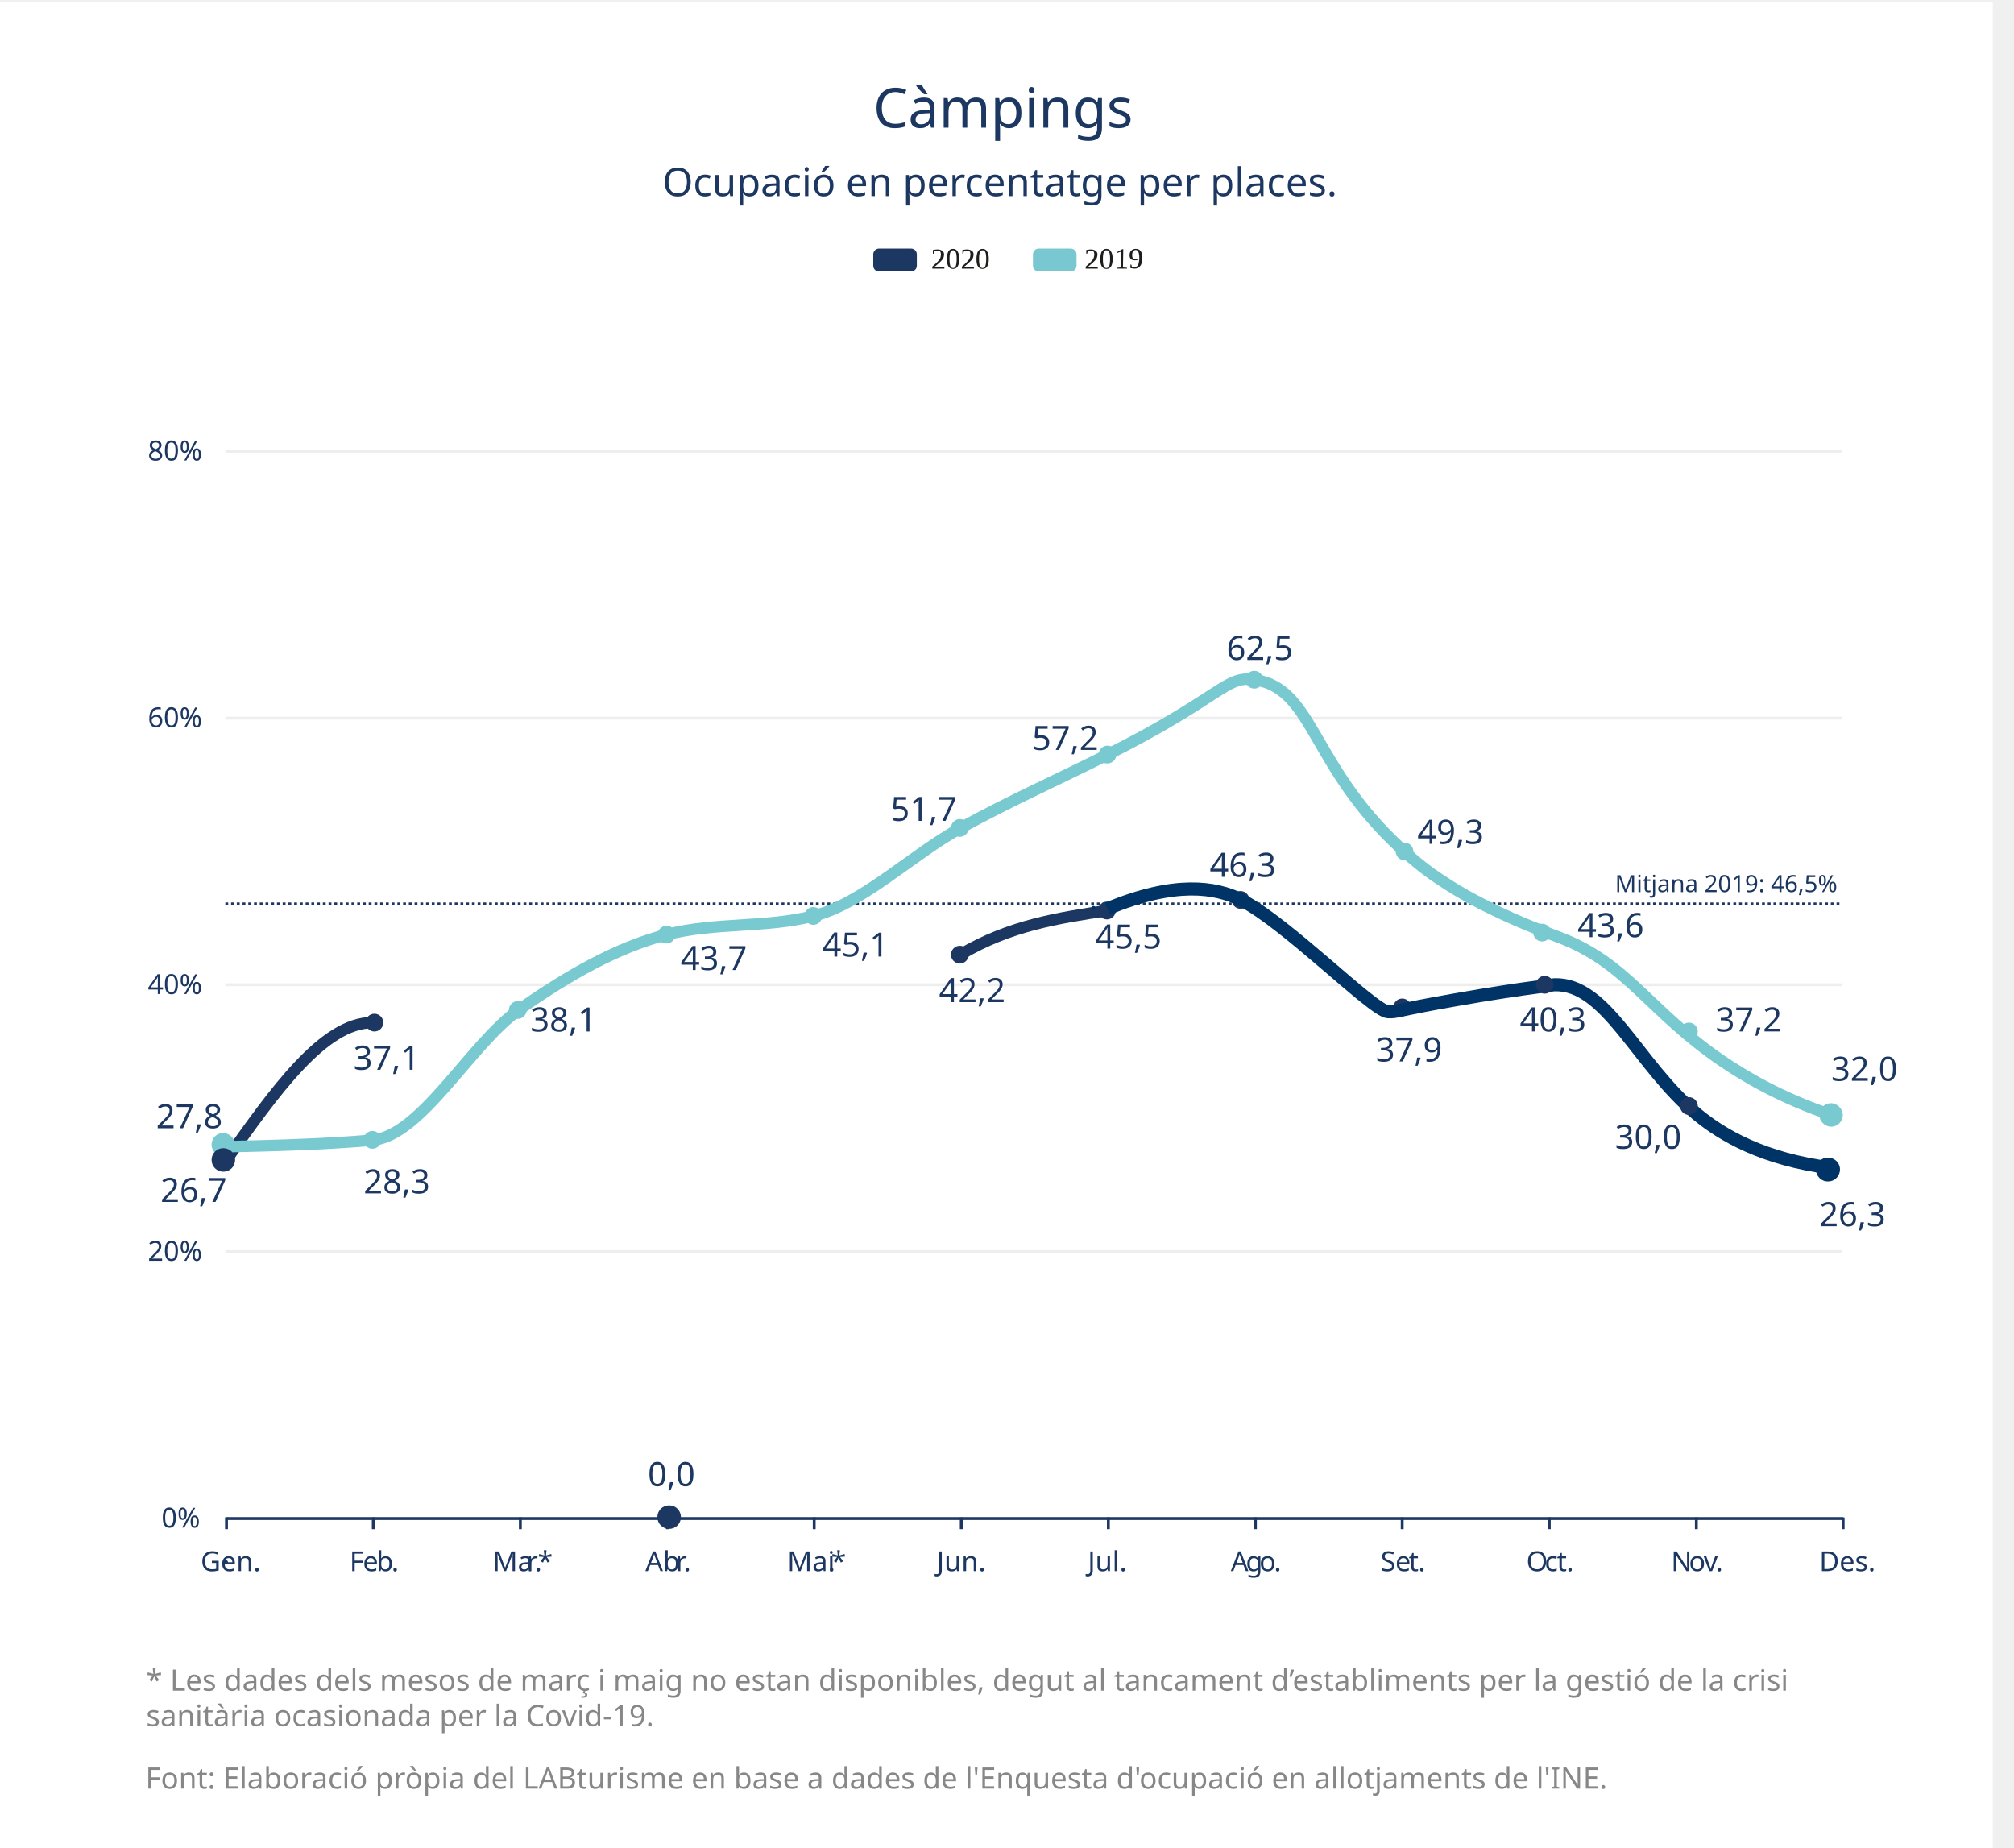
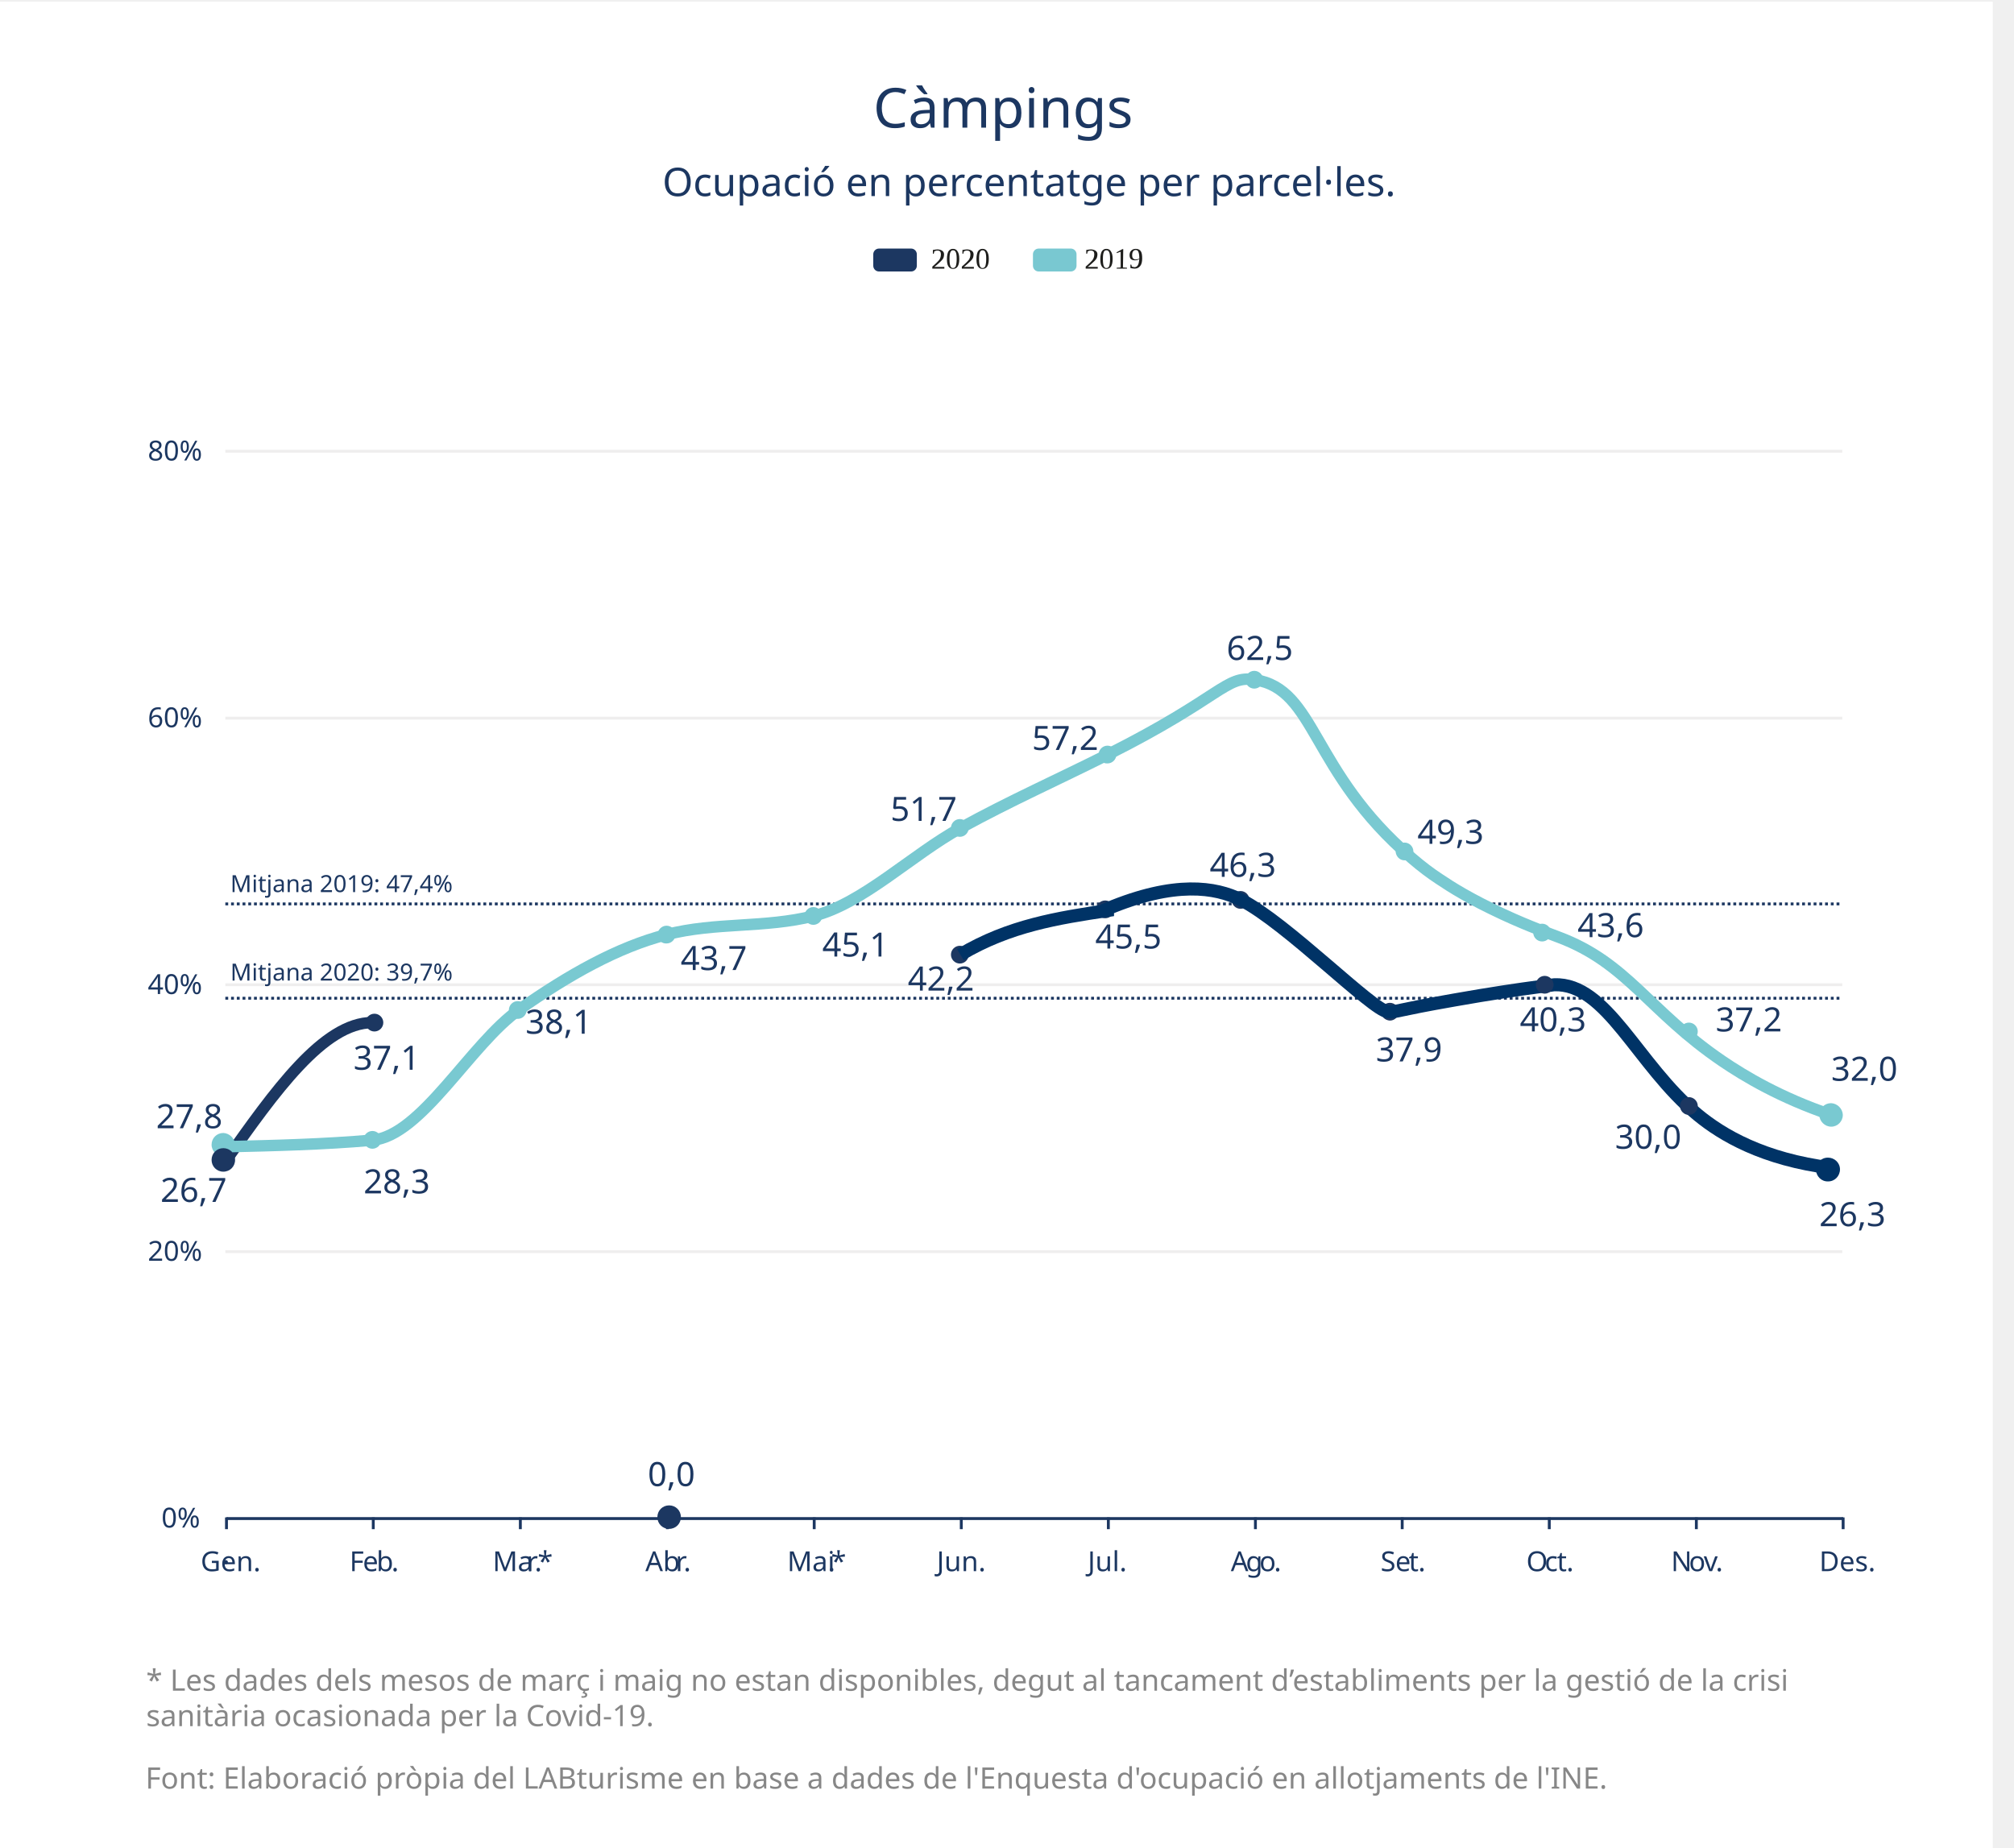
<svg xmlns="http://www.w3.org/2000/svg" version="1.1" id="Capa_1" x="0px" y="0px" viewBox="0 0 702.5 644.5" style="enable-background:new 0 0 702.5 644.5;" xml:space="preserve">
  <style type="text/css">
	.st0{fill:#FFFFFF;}
	.st1{fill:none;stroke:#EFEEEE;stroke-dasharray:0;}
	.st2{fill:#1C3761;}
	.st3{font-family:'SourceSansPro-Regular';}
	.st4{font-size:9.62px;}
	.st5{fill:none;stroke:#1C3761;stroke-dasharray:0;}
	.st6{fill:none;stroke:#1C3761;stroke-dasharray:1,1;}
	.st7{font-family:'ArialMT';}
	.st8{font-size:8.24px;}
	.st9{fill:none;stroke:#1C3761;stroke-width:4;}
	.st10{fill:none;stroke:#79C9D1;stroke-width:4;}
	.st11{font-family:'OpenSans-Bold';}
	.st12{font-size:19.23px;}
	.st13{fill:#79C8D1;}
	.st14{enable-background:new    ;}
	.st15{fill:#1D1D1B;}
	.st16{fill:#79C9D1;}
	.st17{font-size:11.68px;}
	.st18{fill:#003366;}
	.st19{fill:none;stroke:#003366;stroke-width:4.56;}
	.st20{font-family:'OpenSans-SemiBold';}
	.st21{font-size:13.74px;}
	.st22{fill:#878787;}
	.st23{font-size:10.3px;}
</style>
  <rect x="-7.4" y="0.6" class="st0" width="702.5" height="644.5" />
  <g id="facets">
    <line class="st1" x1="78.6" y1="529.7" x2="642.6" y2="529.7" />
    <text transform="matrix(1 0 0 1 56.31 532.83)" class="st2 st3 st4">0%</text>
    <line class="st1" x1="78.6" y1="436.6" x2="642.6" y2="436.6" />
    <text transform="matrix(1 0 0 1 51.54 439.78)" class="st2 st3 st4">20%</text>
    <line class="st1" x1="78.6" y1="343.5" x2="642.6" y2="343.5" />
    <text transform="matrix(1 0 0 1 51.54 346.73)" class="st2 st3 st4">40%</text>
    <line class="st1" x1="78.6" y1="250.5" x2="642.6" y2="250.5" />
    <text transform="matrix(1 0 0 1 51.54 253.67)" class="st2 st3 st4">60%</text>
    <line class="st1" x1="78.6" y1="157.4" x2="642.6" y2="157.4" />
    <text transform="matrix(1 0 0 1 51.54 160.62)" class="st2 st3 st4">80%</text>
    <path class="st5" d="M79,529.7h563.9" />
    <line class="st5" x1="79" y1="529.3" x2="79" y2="533.4" />
    <line class="st5" x1="130.2" y1="529.3" x2="130.2" y2="533.4" />
    <line class="st5" x1="181.5" y1="529.3" x2="181.5" y2="533.4" />
    <line class="st5" x1="232.8" y1="529.3" x2="232.8" y2="533.4" />
    <line class="st5" x1="284" y1="529.3" x2="284" y2="533.4" />
    <line class="st5" x1="335.3" y1="529.3" x2="335.3" y2="533.4" />
    <line class="st5" x1="386.6" y1="529.3" x2="386.6" y2="533.4" />
    <line class="st5" x1="437.9" y1="529.3" x2="437.9" y2="533.4" />
    <line class="st5" x1="489.1" y1="529.3" x2="489.1" y2="533.4" />
    <line class="st5" x1="540.4" y1="529.3" x2="540.4" y2="533.4" />
    <line class="st5" x1="591.7" y1="529.3" x2="591.7" y2="533.4" />
    <line class="st5" x1="642.9" y1="529.3" x2="642.9" y2="533.4" />
  </g>
  <line class="st6" x1="78.6" y1="315.3" x2="642.6" y2="315.3" />
-   <text transform="matrix(1 0 0 1 563.32 311.17)" class="st2 st7 st8">Mitjana 2019: 46,5%</text>
+   <line class="st6" x1="78.6" y1="348.2" x2="642.6" y2="348.2" />
+   <text transform="matrix(1 0 0 1 80.333 311.17)" class="st2 st7 st8">Mitjana 2019: 47,4%</text>
+   <text transform="matrix(1 0 0 1 80.333 342.0249)" class="st2 st7 st8">Mitjana 2020: 39,7%</text>
  <g id="lines">
-     <path class="st9" d="M335,333c17.1-10.2,34.2-12.8,51.3-15.4" />
    <path class="st9" d="M78.6,405.1c17.1-24.2,34.2-48.4,51.3-48.4" />
    <path class="st10" d="M78.6,400c17.1-0.4,34.2-0.8,51.3-2.3s34.2-33.6,51.3-45.6s34.2-21.7,51.3-26.1s34.2-2.2,51.3-6.5   s34.2-21.3,51.3-30.7s34.2-17,51.3-25.6c40-20.1,41-27.7,51.3-26.1c21.4,3.3,19.3,31.9,54.7,62.2c3.6,3.1,6.7,5.4,9.6,7.3   c4.3,2.9,10.8,7,22.2,12.3c9.7,4.5,17,7,19.5,8c24,9,31.3,25.7,57,43.2c7.8,5.3,20.3,12.8,38,18.8" />
  </g>
  <g>
    <text transform="matrix(1 0 0 1 304.5819 44.52)" class="st2 st11 st12">Càmpings</text>
  </g>
  <g>
    <path class="st2" d="M306.6,86.7h11.2c1.1,0,2,0.9,2,2v4c0,1.1-0.9,2-2,2h-11.2c-1.1,0-2-0.9-2-2v-4   C304.6,87.6,305.5,86.7,306.6,86.7z" />
    <path class="st13" d="M362.3,86.7h11.2c1.1,0,2,0.9,2,2v4c0,1.1-0.9,2-2,2h-11.2c-1.1,0-2-0.9-2-2v-4   C360.3,87.6,361.2,86.7,362.3,86.7z" />
    <g>
      <g class="st14">
        <path class="st15" d="M382.8,93.7h-4.1V93l0.9-0.8c0.6-0.5,1-1,1.3-1.3s0.5-0.7,0.6-1s0.2-0.7,0.2-1.2c0-0.4-0.1-0.8-0.3-1     c-0.2-0.2-0.5-0.3-1-0.3c-0.2,0-0.4,0-0.5,0.1c-0.2,0-0.4,0.1-0.5,0.2l-0.2,0.8h-0.3v-1.3c0.6-0.1,1.1-0.2,1.6-0.2     c0.7,0,1.3,0.2,1.7,0.5s0.6,0.7,0.6,1.3c0,0.4-0.1,0.7-0.2,1.1c-0.1,0.3-0.4,0.7-0.7,1s-0.8,0.8-1.5,1.4c-0.3,0.3-0.6,0.5-1,0.8     h3.5v0.6H382.8z" />
        <path class="st15" d="M388.1,90.3c0,2.3-0.7,3.5-2.2,3.5c-0.7,0-1.2-0.3-1.6-0.9s-0.5-1.5-0.5-2.6s0.2-2,0.5-2.6     c0.4-0.6,0.9-0.9,1.6-0.9s1.3,0.3,1.6,0.9C387.9,88.3,388.1,89.1,388.1,90.3z M387.2,90.3c0-1.1-0.1-1.9-0.3-2.3     c-0.2-0.5-0.5-0.7-1-0.7c-0.4,0-0.8,0.2-0.9,0.7c-0.2,0.4-0.3,1.2-0.3,2.4c0,1.1,0.1,1.9,0.3,2.4c0.2,0.5,0.5,0.7,0.9,0.7     s0.8-0.2,1-0.7C387.1,92.1,387.2,91.4,387.2,90.3z" />
        <path class="st15" d="M391.7,93.3l1.4,0.1v0.3h-3.6v-0.3l1.4-0.1v-5.5l-1.4,0.5V88l2-1.1h0.3L391.7,93.3L391.7,93.3z" />
        <path class="st15" d="M394,89c0-0.7,0.2-1.2,0.6-1.6s0.9-0.6,1.6-0.6c0.8,0,1.3,0.3,1.7,0.8c0.4,0.6,0.5,1.4,0.5,2.6     c0,1.1-0.2,2-0.7,2.6s-1.1,0.9-1.9,0.9c-0.5,0-1-0.1-1.5-0.2v-1.2h0.3l0.2,0.7c0.1,0,0.3,0.1,0.4,0.1s0.4,0.1,0.5,0.1     c0.5,0,0.9-0.2,1.2-0.7s0.4-1.2,0.5-2.1c-0.5,0.3-1,0.4-1.6,0.4s-1.1-0.2-1.4-0.5C394.2,90.1,394,89.6,394,89z M396.2,87.2     c-0.8,0-1.3,0.6-1.3,1.8c0,0.5,0.1,0.9,0.3,1.1c0.2,0.2,0.5,0.4,0.9,0.4s0.9-0.1,1.3-0.3c0-1-0.1-1.8-0.3-2.3     C397,87.5,396.6,87.2,396.2,87.2z" />
      </g>
    </g>
    <g>
      <g class="st14">
        <path class="st15" d="M329.3,93.7h-4.1V93l0.9-0.8c0.6-0.5,1-1,1.3-1.3s0.5-0.7,0.6-1s0.2-0.7,0.2-1.2c0-0.4-0.1-0.8-0.3-1     c-0.2-0.2-0.5-0.3-1-0.3c-0.2,0-0.4,0-0.5,0.1c-0.2,0-0.4,0.1-0.5,0.2l-0.2,0.8h-0.3v-1.3c0.6-0.1,1.1-0.2,1.6-0.2     c0.7,0,1.3,0.2,1.7,0.5c0.4,0.3,0.6,0.7,0.6,1.3c0,0.4-0.1,0.7-0.2,1.1c-0.1,0.3-0.4,0.7-0.7,1s-0.8,0.8-1.5,1.4     c-0.3,0.3-0.6,0.5-1,0.8h3.5v0.6H329.3z" />
        <path class="st15" d="M334.6,90.3c0,2.3-0.7,3.5-2.2,3.5c-0.7,0-1.2-0.3-1.6-0.9s-0.5-1.5-0.5-2.6s0.2-2,0.5-2.6     c0.4-0.6,0.9-0.9,1.6-0.9s1.3,0.3,1.6,0.9C334.4,88.3,334.6,89.1,334.6,90.3z M333.7,90.3c0-1.1-0.1-1.9-0.3-2.3     c-0.2-0.5-0.5-0.7-1-0.7c-0.4,0-0.7,0.2-0.9,0.7c-0.2,0.4-0.3,1.2-0.3,2.4c0,1.1,0.1,1.9,0.3,2.4c0.2,0.5,0.5,0.7,0.9,0.7     s0.8-0.2,1-0.7C333.6,92.1,333.7,91.4,333.7,90.3z" />
        <path class="st15" d="M339.6,93.7h-4.1V93l0.9-0.8c0.6-0.5,1-1,1.3-1.3s0.5-0.7,0.6-1s0.2-0.7,0.2-1.2c0-0.4-0.1-0.8-0.3-1     c-0.2-0.2-0.5-0.3-1-0.3c-0.2,0-0.4,0-0.5,0.1c-0.2,0-0.4,0.1-0.5,0.2l-0.2,0.8h-0.3v-1.3c0.6-0.1,1.1-0.2,1.6-0.2     c0.7,0,1.3,0.2,1.7,0.5c0.4,0.3,0.6,0.7,0.6,1.3c0,0.4-0.1,0.7-0.2,1.1c-0.1,0.3-0.4,0.7-0.7,1s-0.8,0.8-1.5,1.4     c-0.3,0.3-0.6,0.5-1,0.8h3.5v0.6H339.6z" />
        <path class="st15" d="M344.9,90.3c0,2.3-0.7,3.5-2.2,3.5c-0.7,0-1.2-0.3-1.6-0.9s-0.5-1.5-0.5-2.6s0.2-2,0.5-2.6     c0.4-0.6,0.9-0.9,1.6-0.9s1.3,0.3,1.6,0.9C344.7,88.3,344.9,89.1,344.9,90.3z M344,90.3c0-1.1-0.1-1.9-0.3-2.3     c-0.2-0.5-0.5-0.7-1-0.7c-0.4,0-0.7,0.2-0.9,0.7c-0.2,0.4-0.3,1.2-0.3,2.4c0,1.1,0.1,1.9,0.3,2.4c0.2,0.5,0.5,0.7,0.9,0.7     s0.8-0.2,1-0.7C343.9,92.1,344,91.4,344,90.3z" />
      </g>
    </g>
  </g>
  <text transform="matrix(1 0 0 1 69.98 548.05)" class="st2 st3 st4">Gen.</text>
  <text transform="matrix(1 0 0 1 121.92 548.05)" class="st2 st3 st4">F</text>
  <text transform="matrix(1 0 0 1 126.54 548.05)" class="st2 st3 st4">e</text>
  <text transform="matrix(1 0 0 1 131.31 548.05)" class="st2 st3 st4">b</text>
  <text transform="matrix(1 0 0 1 136.53 548.05)" class="st2 st3 st4">.</text>
  <text transform="matrix(1 0 0 1 171.84 548.05)" class="st2 st3 st4">Ma</text>
  <text transform="matrix(1 0 0 1 183.68 548.05)" class="st2 st3 st4">r</text>
  <text transform="matrix(1 0 0 1 186.47 548.05)" class="st2 st3 st4">.</text>
  <text transform="matrix(1 0 0 1 187.53 548.05)" class="st2 st3 st4">*</text>
  <text transform="matrix(1 0 0 1 225.1 548.05)" class="st2 st3 st4">Ab</text>
  <text transform="matrix(1 0 0 1 235.65 548.05)" class="st2 st3 st4">r</text>
  <text transform="matrix(1 0 0 1 238.44 548.05)" class="st2 st3 st4">.</text>
  <text transform="matrix(1 0 0 1 274.59 548.05)" class="st2 st3 st4">Mai</text>
  <text transform="matrix(1 0 0 1 288.79 548.05)" class="st2 st3 st4">.</text>
  <text transform="matrix(1 0 0 1 289.86 548.05)" class="st2 st3 st4">*</text>
  <text transform="matrix(1 0 0 1 326.75 548.05)" class="st2 st3 st4">Jun.</text>
  <text transform="matrix(1 0 0 1 379.42 548.05)" class="st2 st3 st4">Jul.</text>
  <text transform="matrix(1 0 0 1 429.31 548.05)" class="st2 st3 st4">A</text>
  <text transform="matrix(1 0 0 1 434.54 548.05)" class="st2 st3 st4">g</text>
  <text transform="matrix(1 0 0 1 439.25 548.05)" class="st2 st3 st4">o</text>
  <text transform="matrix(1 0 0 1 444.37 548.05)" class="st2 st3 st4">.</text>
  <text transform="matrix(1 0 0 1 481.55 548.05)" class="st2 st3 st4">S</text>
  <text transform="matrix(1 0 0 1 486.69 548.05)" class="st2 st3 st4">e</text>
  <text transform="matrix(1 0 0 1 491.36 548.05)" class="st2 st3 st4">t</text>
  <text transform="matrix(1 0 0 1 494.68 548.05)" class="st2 st3 st4">.</text>
  <text transform="matrix(1 0 0 1 532.38 548.05)" class="st2 st3 st4">O</text>
  <text transform="matrix(1 0 0 1 538.77 548.05)" class="st2 st3 st4">c</text>
  <text transform="matrix(1 0 0 1 543.05 548.05)" class="st2 st3 st4">t</text>
  <text transform="matrix(1 0 0 1 546.37 548.05)" class="st2 st3 st4">.</text>
  <text transform="matrix(1 0 0 1 582.87 548.05)" class="st2 st3 st4">N</text>
  <text transform="matrix(1 0 0 1 589.09 548.05)" class="st2 st3 st4">o</text>
  <text transform="matrix(1 0 0 1 594.27 548.05)" class="st2 st3 st4">v</text>
  <text transform="matrix(1 0 0 1 598.42 548.05)" class="st2 st3 st4">.</text>
  <text transform="matrix(1 0 0 1 634.5601 548.05)" class="st2 st3 st4">Des.</text>
  <path id="point-0-5-2" class="st2" d="M78.1,544.9c0-0.4,0.3-0.7,0.7-0.7c0.4,0,0.7,0.3,0.7,0.7s-0.3,0.7-0.7,0.7  C78.4,545.6,78.1,545.3,78.1,544.9C78.1,545,78.1,545,78.1,544.9L78.1,544.9z" />
  <path id="point-1-11-2" class="st16" d="M73.8,399.3c0-2.3,1.8-4.1,4.1-4.1c2.2,0.1,4,1.9,4.1,4.1c0,2.2-1.8,4.1-4,4.1h-0.1  C75.7,403.4,73.8,401.5,73.8,399.3z" />
  <path id="point-0-6-2" class="st2" d="M73.8,404.6c0-2.3,1.8-4.1,4.1-4.1c2.3,0,4.1,1.8,4.1,4.1c0,2.3-1.8,4.1-4.1,4.1  C75.6,408.7,73.8,406.9,73.8,404.6z" />
  <path id="point-0-6-3" class="st16" d="M126.8,397.6c0-1.7,1.4-3.1,3.1-3.1c1.7,0,3.1,1.4,3.1,3.1s-1.4,3.1-3.1,3.1  S126.8,399.3,126.8,397.6L126.8,397.6z" />
  <path id="point-0-6-4" class="st16" d="M177.5,352.3c0-1.7,1.4-3.1,3.1-3.1c1.7,0,3.1,1.4,3.1,3.1s-1.4,3.1-3.1,3.1l0,0  C178.9,355.4,177.5,354,177.5,352.3z" />
  <path id="point-0-6-5" class="st2" d="M127.5,356.7c0-1.7,1.4-3.1,3.1-3.1c1.7,0,3.1,1.4,3.1,3.1s-1.4,3.1-3.1,3.1l0,0  C128.9,359.8,127.5,358.4,127.5,356.7z" />
  <path id="point-0-6-6" class="st2" d="M331.7,333c0-1.7,1.4-3.1,3.1-3.1s3.1,1.4,3.1,3.1s-1.4,3.1-3.1,3.1l0,0  C333.1,336.1,331.7,334.7,331.7,333z" />
-   <path id="point-0-6-6-2" class="st2" d="M383,317.6c0-1.7,1.4-3.1,3.1-3.1s3.1,1.4,3.1,3.1s-1.4,3.1-3.1,3.1l0,0  C384.4,320.7,383,319.3,383,317.6z" />
+   <path id="point-0-6-6-2" class="st2" d="M382.4,317.2c0-1.7,1.4-3.1,3.1-3.1s3.1,1.4,3.1,3.1s-1.4,3.1-3.1,3.1l0,0  C383.8,320.3,382.4,318.9,382.4,317.2z" />
  <path id="point-0-6-6-3" class="st2" d="M429.6,313.9c0-1.7,1.4-3.1,3.1-3.1s3.1,1.4,3.1,3.1s-1.4,3.1-3.1,3.1l0,0  C431,317,429.6,315.6,429.6,313.9z" />
-   <path id="point-0-6-6-4" class="st2" d="M486,351.4c0-1.7,1.4-3.1,3.1-3.1s3.1,1.4,3.1,3.1s-1.4,3.1-3.1,3.1l0,0  C487.4,354.4,486,353.1,486,351.4z" />
+   <path id="point-0-6-6-4" class="st2" d="M481.7,352.9c0-1.7,1.4-3.1,3.1-3.1s3.1,1.4,3.1,3.1s-1.4,3.1-3.1,3.1l0,0  C483.1,355.9,481.7,354.6,481.7,352.9z" />
  <path id="point-0-6-7" class="st16" d="M229.4,326c0-1.7,1.4-3.1,3.1-3.1c1.7,0,3.1,1.4,3.1,3.1s-1.4,3.1-3.1,3.1  c-1.7,0.1-3-1.2-3.1-2.9l0,0l0,0V326z" />
  <path id="point-0-6-8" class="st16" d="M280.6,319.5c0-1.7,1.4-3.1,3.1-3.1s3.1,1.4,3.1,3.1s-1.4,3.1-3.1,3.1l0,0  C282,322.6,280.6,321.2,280.6,319.5z" />
  <path id="point-0-6-9" class="st16" d="M331.7,288.8c0-1.7,1.4-3.1,3.1-3.1s3.1,1.4,3.1,3.1s-1.4,3.1-3.1,3.1l0,0  C333.1,291.9,331.7,290.5,331.7,288.8z" />
  <path id="point-0-6-10" class="st16" d="M383.2,263.2c0-1.7,1.4-3.1,3.1-3.1s3.1,1.4,3.1,3.1s-1.4,3.1-3.1,3.1l0,0  c-1.7,0.1-3-1.2-3.1-2.9l0,0V263.2z" />
  <path id="point-0-6-11" class="st16" d="M434.4,237.1c0-1.7,1.4-3.1,3.1-3.1s3.1,1.4,3.1,3.1c0,1.7-1.4,3.1-3.1,3.1l0,0  C435.8,240.2,434.4,238.8,434.4,237.1z" />
  <path id="point-0-6-12" class="st16" d="M486.8,297c0-1.7,1.4-3.1,3.1-3.1s3.1,1.4,3.1,3.1s-1.4,3.1-3.1,3.1l0,0  C488.2,300.1,486.9,298.7,486.8,297z" />
  <path id="point-0-6-13" class="st16" d="M534.8,325.3c0-1.7,1.4-3.1,3.1-3.1c1.7,0,3.1,1.4,3.1,3.1s-1.4,3.1-3.1,3.1  S534.8,327,534.8,325.3z" />
  <path id="point-0-6-14" class="st16" d="M586,359.8c0-1.7,1.4-3.1,3.1-3.1c1.7,0,3.1,1.4,3.1,3.1s-1.4,3.1-3.1,3.1l0,0l0,0  C587.4,362.9,586,361.5,586,359.8z" />
  <text transform="matrix(1 0 0 1 55.96 419.26)" class="st2 st3 st17">26,7</text>
  <text transform="matrix(1 0 0 1 123.27 373.14)" class="st2 st3 st17">37,1</text>
-   <text transform="matrix(1 0 0 1 327.51 349.5701)" class="st2 st3 st17">42,2</text>
+   <text transform="matrix(1 0 0 1 316.631 345.5373)" class="st2 st3 st17">42,2</text>
  <text transform="matrix(1 0 0 1 382.02 330.86)" class="st2 st3 st17">45,5</text>
  <text transform="matrix(1 0 0 1 421.93 305.85)" class="st2 st3 st17">46,3</text>
  <text transform="matrix(1 0 0 1 479.89 370.25)" class="st2 st3 st17">37,9</text>
  <text transform="matrix(1 0 0 1 530.11 359.78)" class="st2 st3 st17">40,3</text>
  <text transform="matrix(1 0 0 1 54.45 393.54)" class="st2 st3 st17">27,8</text>
  <text transform="matrix(1 0 0 1 126.81 416.28)" class="st2 st3 st17">28,3</text>
-   <text transform="matrix(1 0 0 1 184.99 359.79)" class="st2 st3 st17">38,1</text>
+   <text transform="matrix(1 0 0 1 183.2849 360.584)" class="st2 st3 st17">38,1</text>
  <text transform="matrix(1 0 0 1 237.4 338.37)" class="st2 st3 st17">43,7</text>
  <text transform="matrix(1 0 0 1 286.8 333.66)" class="st2 st3 st17">45,1</text>
  <text transform="matrix(1 0 0 1 310.62 286.34)" class="st2 st3 st17">51,7</text>
  <text transform="matrix(1 0 0 1 359.97 261.6)" class="st2 st3 st17">57,2</text>
  <text transform="matrix(1 0 0 1 427.85 230.21)" class="st2 st3 st17">62,5</text>
  <text transform="matrix(1 0 0 1 494.3863 294.3374)" class="st2 st3 st17">49,3</text>
  <text transform="matrix(1 0 0 1 550.2295 326.9011)" class="st2 st3 st17">43,6</text>
  <text transform="matrix(1 0 0 1 598.4202 359.7802)" class="st2 st3 st17">37,2</text>
  <text transform="matrix(1 0 0 1 598.4202 373.7802)" class="st2 st3 st17">  </text>
  <text transform="matrix(1 0 0 1 634.5598 427.7159)" class="st2 st3 st17">26,3</text>
  <path id="point-0-6-15" class="st2" d="M229.3,529.2c0-2.3,1.8-4.1,4.1-4.1s4.1,1.8,4.1,4.1s-1.8,4.1-4.1,4.1l0,0l0,0  C231.1,533.3,229.3,531.5,229.3,529.2z" />
  <text transform="matrix(1 0 0 1 225.95 518.38)" class="st2 st3 st17">0,0</text>
  <path id="point-0-6" class="st18" d="M380.7,316.7c0-0.4,0.3-0.7,0.7-0.7l0,0l0,0c0.4,0,0.7,0.3,0.7,0.7s-0.3,0.7-0.7,0.7  S380.7,317,380.7,316.7z" />
  <path id="point-0-7-2" class="st18" d="M633.4,408c0-2.3,1.8-4.2,4.2-4.2c2.3,0,4.2,1.8,4.2,4.1c0,2.3-1.8,4.2-4.1,4.2l0,0  C635.3,412.2,633.5,410.3,633.4,408L633.4,408L633.4,408L633.4,408z" />
-   <path class="st19" d="M638.7,407.4c-23.7-3-38-11.5-46.5-18.5c-21.2-17.5-31.7-46.1-50.1-45.4c-0.2,0-1.9,0.3-5.3,0.7  c-6.8,0.9-17,2.4-29.4,4.6c-21.2,3.7-20.1,4.3-23.3,4.1c-5.2-0.3-35.4-31-51.2-39c-8.9-4.5-23.2-6.7-46.6,3.1" />
+   <path class="st19" d="M638.7,407.4c-23.7-3-38-11.5-46.5-18.5c-21.2-17.5-31.7-46.1-50.1-45.4c-0.2,0-1.9,0.3-5.3,0.7  c-6.8,0.9-17,2.4-29.4,4.6c-21.2,3.7-20.1,4.3-23.3,4.1c-5.2-0.3-35.4-31-51.2-39c-8.9-4.5-23.2-6.7-46.6,3.1v0.6  c-17.1,2.6-34.2,5.2-51.3,15.4" />
  <path id="point-0-6-6-4_1_" class="st2" d="M535.7,343.5c0-1.7,1.4-3.1,3.1-3.1c1.7,0,3.1,1.4,3.1,3.1s-1.4,3.1-3.1,3.1l0,0  C537.1,346.6,535.7,345.2,535.7,343.5z" />
  <text transform="matrix(1 0 0 1 563.3204 400.7)" class="st2 st3 st17">30,0</text>
  <path id="point-1-11-2_1_" class="st16" d="M634.6,388.9c0-2.3,1.8-4.1,4.1-4.1c2.2,0.1,4,1.9,4.1,4.1c0,2.2-1.8,4.1-4,4.1h-0.1  C636.5,393,634.6,391.1,634.6,388.9z" />
-   <text transform="matrix(1 0 0 1 231.0408 68.3885)" class="st2 st20 st21">Ocupació en percentatge per places.</text>
+   <text transform="matrix(1 0 0 1 231.0408 68.3885)" class="st2 st20 st21">Ocupació en percentatge per parcel·les.</text>
  <g>
    <text transform="matrix(1 0 0 1 50.7331 623.8985)" class="st22 st20 st23">Font: Elaboració pròpia del LABturisme en base a dades de l'Enquesta d'ocupació en allotjaments de l'INE.        </text>
  </g>
  <text transform="matrix(1 0 0 1 50.9731 589.7485)" class="st22 st20 st23">* Les dades dels mesos de març i maig no estan disponibles, degut al tancament d’establiments per la gestió de la crisi</text>
  <text transform="matrix(1 0 0 1 50.9731 602.1085)" class="st22 st20 st23">sanitària ocasionada per la Covid-19.</text>
  <path id="point-0-6-6-4_2_" class="st2" d="M586,385.8c0-1.7,1.4-3.1,3.1-3.1c1.7,0,3.1,1.4,3.1,3.1s-1.4,3.1-3.1,3.1l0,0  C587.4,388.9,586,387.5,586,385.8z" />
  <text transform="matrix(1 0 0 1 638.7197 376.9893)" class="st2 st3 st17">32,0</text>
</svg>
